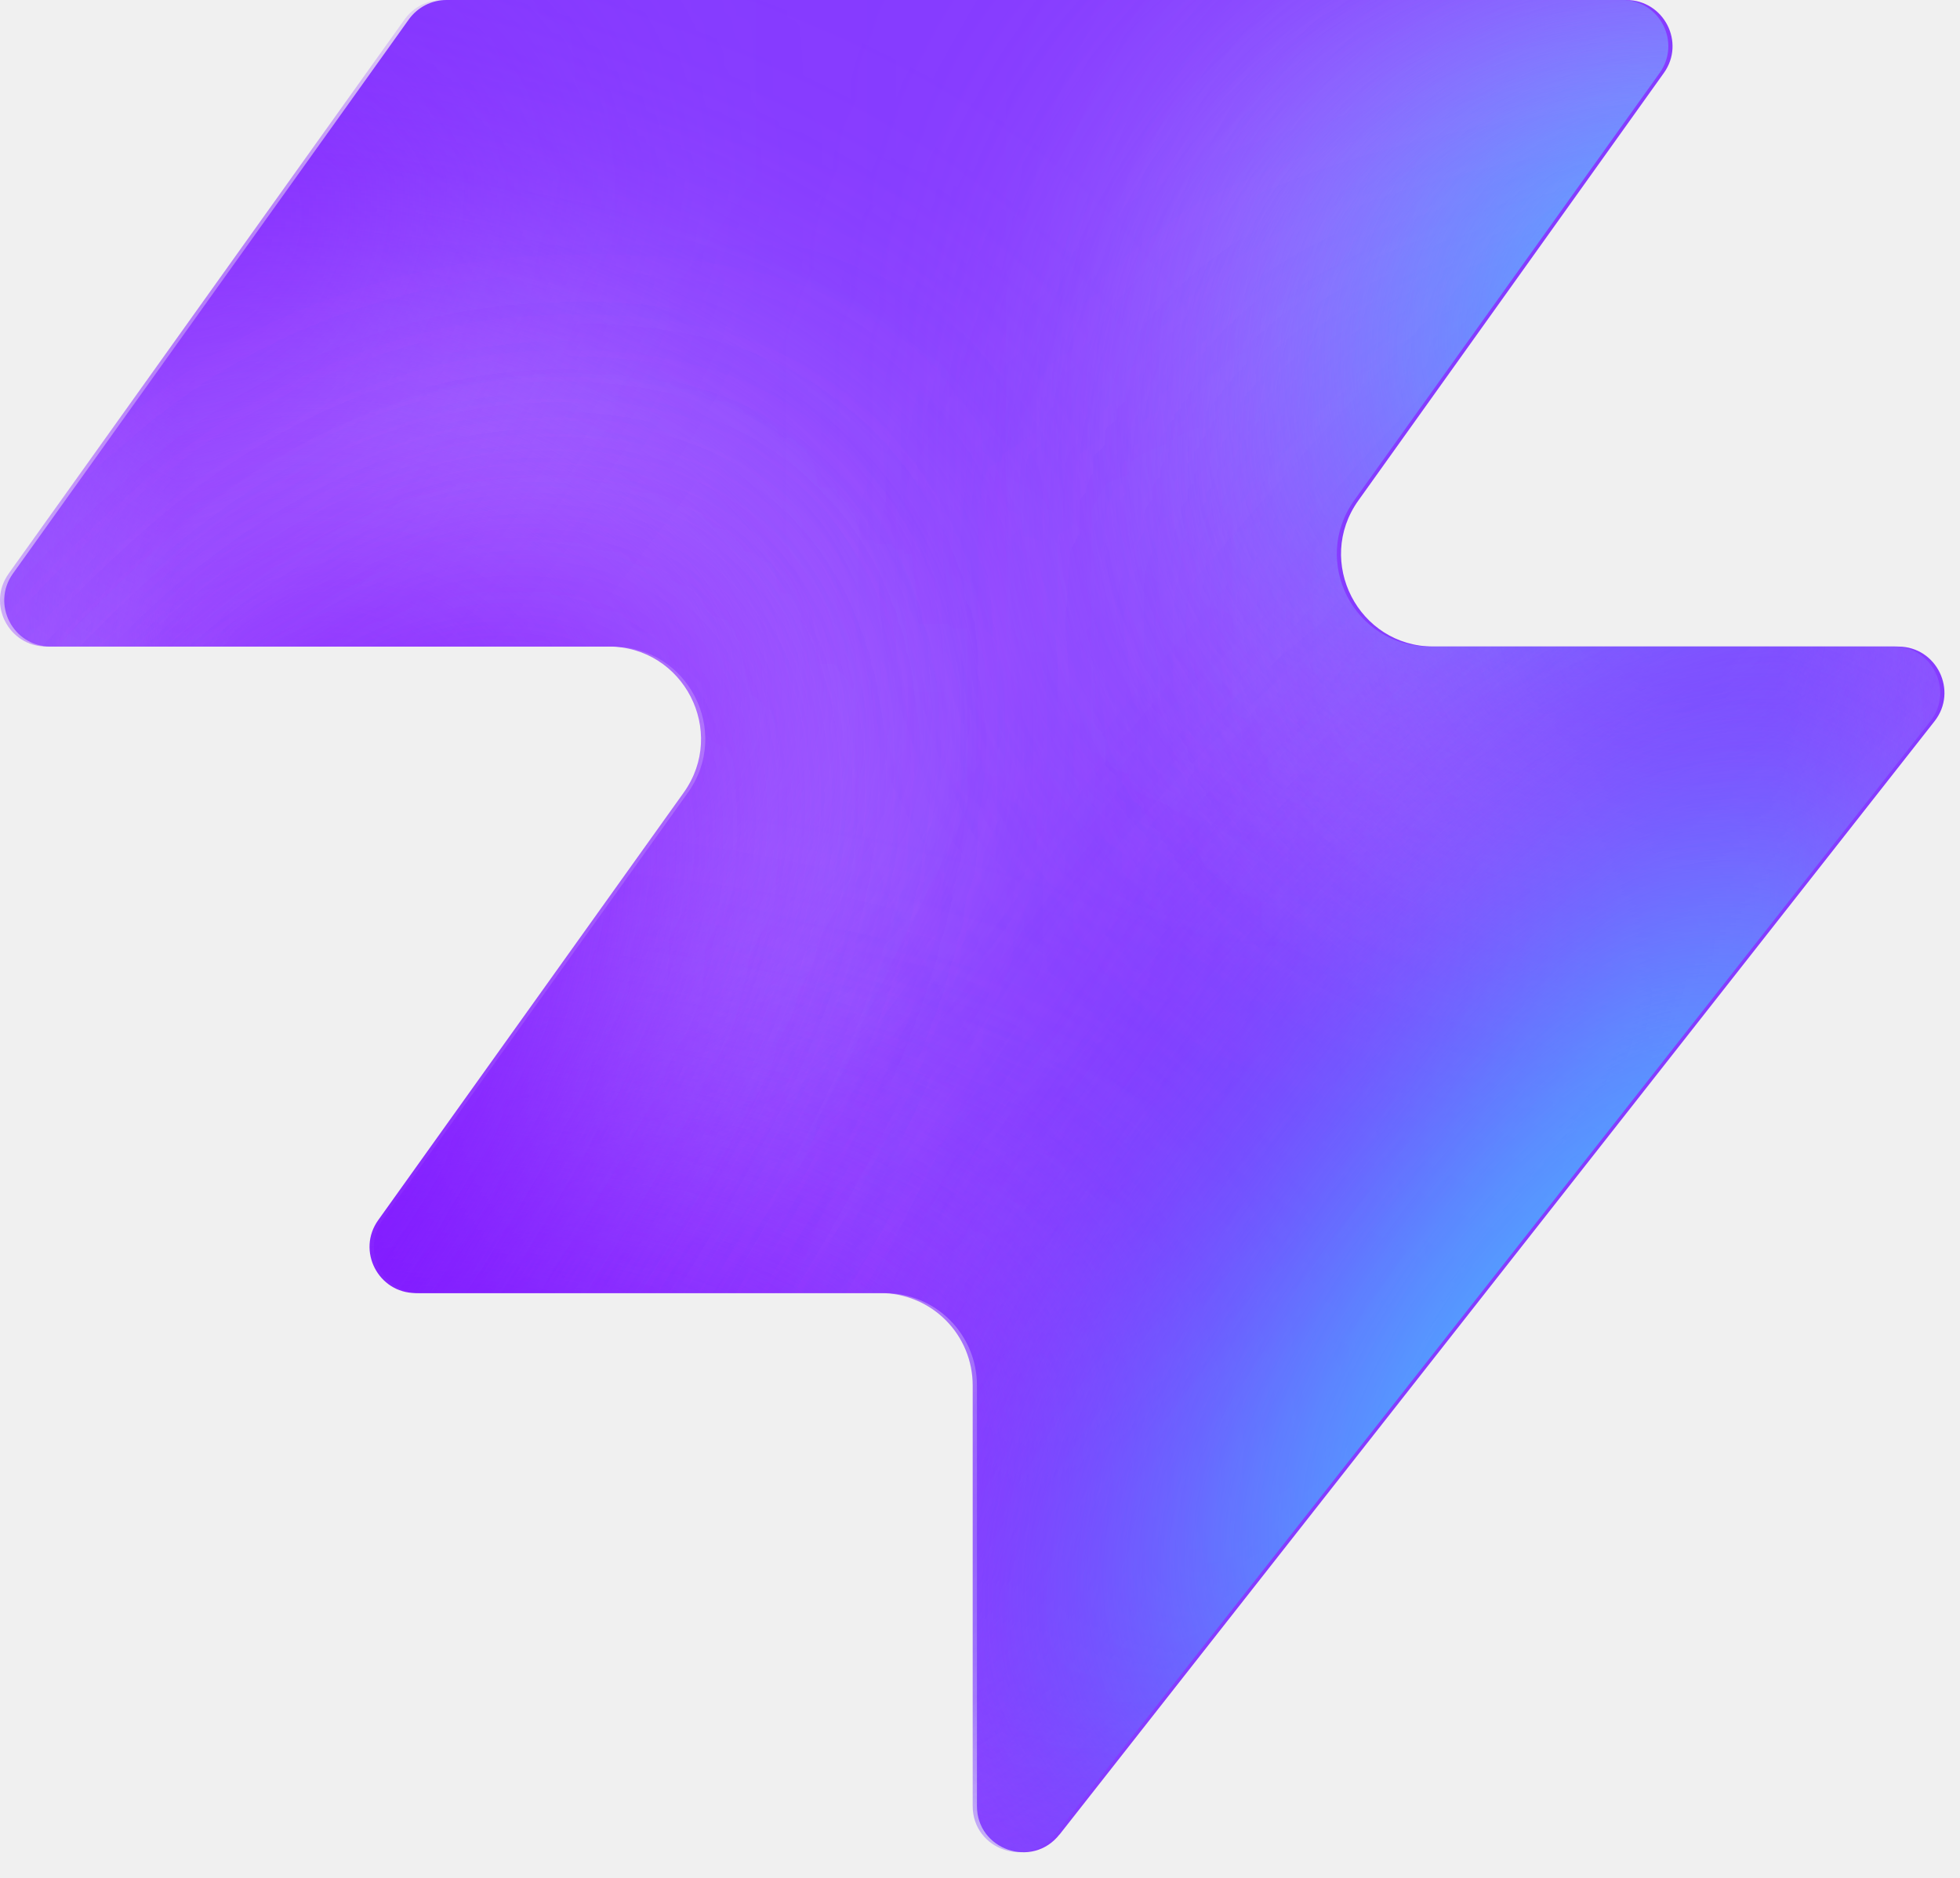
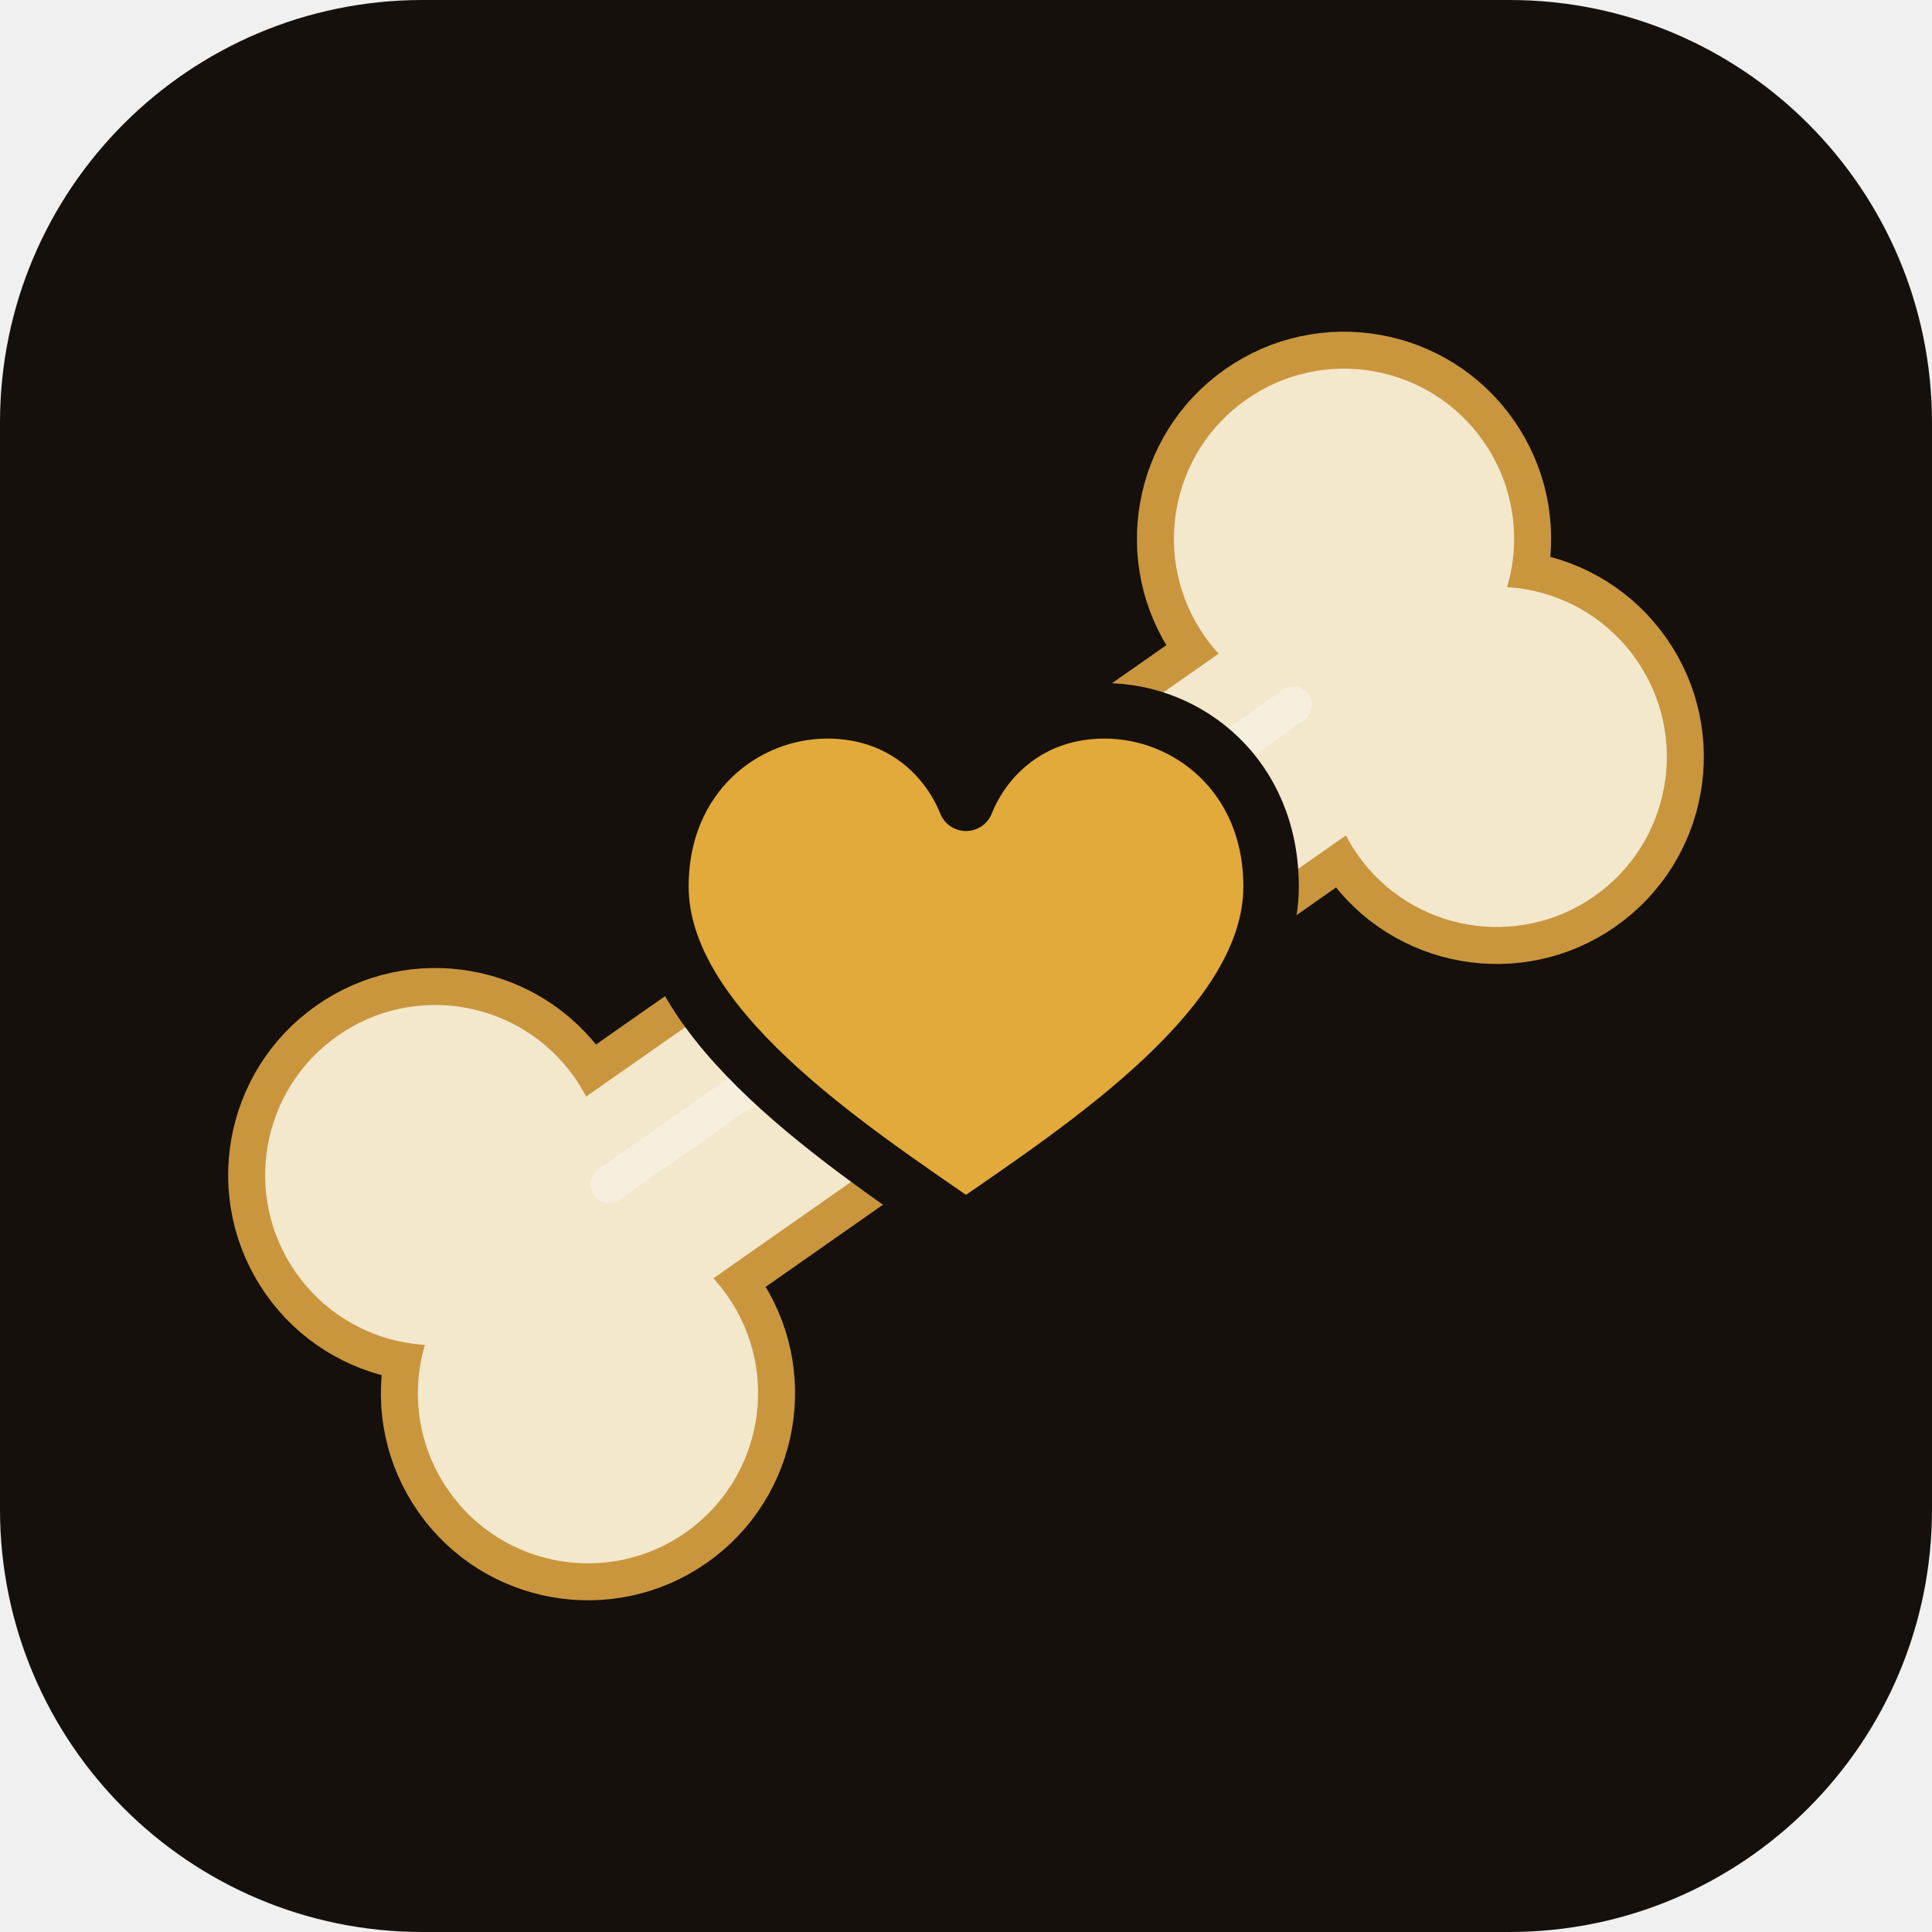
- <svg xmlns="http://www.w3.org/2000/svg" width="48" height="46" fill="none" viewBox="0 0 48 46">
-   <path fill="#863bff" d="M25.946 44.938c-.664.845-2.021.375-2.021-.698V33.937a2.26 2.26 0 0 0-2.262-2.262H10.287c-.92 0-1.456-1.04-.92-1.788l7.48-10.471c1.07-1.497 0-3.578-1.842-3.578H1.237c-.92 0-1.456-1.04-.92-1.788L10.013.474c.214-.297.556-.474.92-.474h28.894c.92 0 1.456 1.04.92 1.788l-7.48 10.471c-1.07 1.498 0 3.579 1.842 3.579h11.377c.943 0 1.473 1.088.89 1.83L25.947 44.94z" style="fill:#863bff;fill:color(display-p3 .525 .23 1);fill-opacity:1" />
-   <mask id="a" width="48" height="46" x="0" y="0" maskUnits="userSpaceOnUse" style="mask-type:alpha">
-     <path fill="#000" d="M25.842 44.938c-.664.844-2.021.375-2.021-.698V33.937a2.26 2.26 0 0 0-2.262-2.262H10.183c-.92 0-1.456-1.04-.92-1.788l7.48-10.471c1.07-1.498 0-3.579-1.842-3.579H1.133c-.92 0-1.456-1.04-.92-1.787L9.91.473c.214-.297.556-.474.92-.474h28.894c.92 0 1.456 1.04.92 1.788l-7.48 10.471c-1.07 1.498 0 3.578 1.842 3.578h11.377c.943 0 1.473 1.088.89 1.832L25.843 44.94z" style="fill:#000;fill-opacity:1" />
-   </mask>
-   <g mask="url(#a)">
-     <g filter="url(#b)">
-       <ellipse cx="5.508" cy="14.704" fill="#ede6ff" rx="5.508" ry="14.704" style="fill:#ede6ff;fill:color(display-p3 .927 .903 1);fill-opacity:1" transform="matrix(.00324 1 1 -.00324 -4.47 31.516)" />
+ <svg xmlns="http://www.w3.org/2000/svg" viewBox="0 0 512 512">
+   <rect width="512" height="512" rx="112" fill="#15100c" />
+   <g transform="translate(256 256) scale(0.98)">
+     <g transform="rotate(-35)">
+       <g fill="#c9963e" stroke="#c9963e" stroke-width="20" stroke-linejoin="round">
+         <rect x="-150" y="-30" width="300" height="60" rx="8" />
+         <circle cx="-150" cy="-36" r="46" />
+         <circle cx="-150" cy="36" r="46" />
+         <circle cx="150" cy="-36" r="46" />
+         <circle cx="150" cy="36" r="46" />
+       </g>
+       <g fill="#f3e7cc">
+         <rect x="-150" y="-30" width="300" height="60" rx="8" />
+         <circle cx="-150" cy="-36" r="46" />
+         <circle cx="-150" cy="36" r="46" />
+         <circle cx="150" cy="-36" r="46" />
+         <circle cx="150" cy="36" r="46" />
+       </g>
+       <rect x="-118" y="-12" width="236" height="10" rx="5" fill="#ffffff" opacity="0.35" />
    </g>
-     <g filter="url(#c)">
-       <ellipse cx="10.399" cy="29.851" fill="#ede6ff" rx="10.399" ry="29.851" style="fill:#ede6ff;fill:color(display-p3 .927 .903 1);fill-opacity:1" transform="matrix(.00324 1 1 -.00324 -39.328 7.883)" />
-     </g>
-     <g filter="url(#d)">
-       <ellipse cx="5.508" cy="30.487" fill="#7e14ff" rx="5.508" ry="30.487" style="fill:#7e14ff;fill:color(display-p3 .492 .077 1);fill-opacity:1" transform="rotate(89.814 -25.913 -14.639)scale(1 -1)" />
-     </g>
-     <g filter="url(#e)">
-       <ellipse cx="5.508" cy="30.599" fill="#7e14ff" rx="5.508" ry="30.599" style="fill:#7e14ff;fill:color(display-p3 .492 .077 1);fill-opacity:1" transform="rotate(89.814 -32.644 -3.334)scale(1 -1)" />
-     </g>
-     <g filter="url(#f)">
-       <ellipse cx="5.508" cy="30.599" fill="#7e14ff" rx="5.508" ry="30.599" style="fill:#7e14ff;fill:color(display-p3 .492 .077 1);fill-opacity:1" transform="matrix(.00324 1 1 -.00324 -34.34 30.47)" />
-     </g>
-     <g filter="url(#g)">
-       <ellipse cx="14.072" cy="22.078" fill="#ede6ff" rx="14.072" ry="22.078" style="fill:#ede6ff;fill:color(display-p3 .927 .903 1);fill-opacity:1" transform="rotate(93.35 24.506 48.493)scale(-1 1)" />
-     </g>
-     <g filter="url(#h)">
-       <ellipse cx="3.47" cy="21.501" fill="#7e14ff" rx="3.47" ry="21.501" style="fill:#7e14ff;fill:color(display-p3 .492 .077 1);fill-opacity:1" transform="rotate(89.009 28.708 47.59)scale(-1 1)" />
-     </g>
-     <g filter="url(#i)">
-       <ellipse cx="3.47" cy="21.501" fill="#7e14ff" rx="3.47" ry="21.501" style="fill:#7e14ff;fill:color(display-p3 .492 .077 1);fill-opacity:1" transform="rotate(89.009 28.708 47.59)scale(-1 1)" />
-     </g>
-     <g filter="url(#j)">
-       <ellipse cx=".387" cy="8.972" fill="#7e14ff" rx="4.407" ry="29.108" style="fill:#7e14ff;fill:color(display-p3 .492 .077 1);fill-opacity:1" transform="rotate(39.51 .387 8.972)" />
-     </g>
-     <g filter="url(#k)">
-       <ellipse cx="47.523" cy="-6.092" fill="#7e14ff" rx="4.407" ry="29.108" style="fill:#7e14ff;fill:color(display-p3 .492 .077 1);fill-opacity:1" transform="rotate(37.892 47.523 -6.092)" />
-     </g>
-     <g filter="url(#l)">
-       <ellipse cx="41.412" cy="6.333" fill="#47bfff" rx="5.971" ry="9.665" style="fill:#47bfff;fill:color(display-p3 .28 .748 1);fill-opacity:1" transform="rotate(37.892 41.412 6.333)" />
-     </g>
-     <g filter="url(#m)">
-       <ellipse cx="-1.879" cy="38.332" fill="#7e14ff" rx="4.407" ry="29.108" style="fill:#7e14ff;fill:color(display-p3 .492 .077 1);fill-opacity:1" transform="rotate(37.892 -1.88 38.332)" />
-     </g>
-     <g filter="url(#n)">
-       <ellipse cx="-1.879" cy="38.332" fill="#7e14ff" rx="4.407" ry="29.108" style="fill:#7e14ff;fill:color(display-p3 .492 .077 1);fill-opacity:1" transform="rotate(37.892 -1.88 38.332)" />
-     </g>
-     <g filter="url(#o)">
-       <ellipse cx="35.651" cy="29.907" fill="#7e14ff" rx="4.407" ry="29.108" style="fill:#7e14ff;fill:color(display-p3 .492 .077 1);fill-opacity:1" transform="rotate(37.892 35.651 29.907)" />
-     </g>
-     <g filter="url(#p)">
-       <ellipse cx="38.418" cy="32.4" fill="#47bfff" rx="5.971" ry="15.297" style="fill:#47bfff;fill:color(display-p3 .28 .748 1);fill-opacity:1" transform="rotate(37.892 38.418 32.4)" />
-     </g>
+     <path transform="translate(0 6) scale(1.25)" d="M0 52 C-26 34 -66 8 -66 -22 C-66 -46 -48 -60 -30 -60 C-14 -60 -4 -50 0 -40 C4 -50 14 -60 30 -60 C48 -60 66 -46 66 -22 C66 8 26 34 0 52 Z" fill="#e2a93b" stroke="#15100c" stroke-width="12" stroke-linejoin="round" />
  </g>
-   <defs>
-     <filter id="b" width="60.045" height="41.654" x="-19.77" y="16.149" color-interpolation-filters="sRGB" filterUnits="userSpaceOnUse">
-       <feFlood flood-opacity="0" result="BackgroundImageFix" />
-       <feBlend in="SourceGraphic" in2="BackgroundImageFix" result="shape" />
-       <feGaussianBlur result="effect1_foregroundBlur_2002_17158" stdDeviation="7.659" />
-     </filter>
-     <filter id="c" width="90.34" height="51.437" x="-54.613" y="-7.533" color-interpolation-filters="sRGB" filterUnits="userSpaceOnUse">
-       <feFlood flood-opacity="0" result="BackgroundImageFix" />
-       <feBlend in="SourceGraphic" in2="BackgroundImageFix" result="shape" />
-       <feGaussianBlur result="effect1_foregroundBlur_2002_17158" stdDeviation="7.659" />
-     </filter>
-     <filter id="d" width="79.355" height="29.4" x="-49.64" y="2.03" color-interpolation-filters="sRGB" filterUnits="userSpaceOnUse">
-       <feFlood flood-opacity="0" result="BackgroundImageFix" />
-       <feBlend in="SourceGraphic" in2="BackgroundImageFix" result="shape" />
-       <feGaussianBlur result="effect1_foregroundBlur_2002_17158" stdDeviation="4.596" />
-     </filter>
-     <filter id="e" width="79.579" height="29.4" x="-45.045" y="20.029" color-interpolation-filters="sRGB" filterUnits="userSpaceOnUse">
-       <feFlood flood-opacity="0" result="BackgroundImageFix" />
-       <feBlend in="SourceGraphic" in2="BackgroundImageFix" result="shape" />
-       <feGaussianBlur result="effect1_foregroundBlur_2002_17158" stdDeviation="4.596" />
-     </filter>
-     <filter id="f" width="79.579" height="29.4" x="-43.513" y="21.178" color-interpolation-filters="sRGB" filterUnits="userSpaceOnUse">
-       <feFlood flood-opacity="0" result="BackgroundImageFix" />
-       <feBlend in="SourceGraphic" in2="BackgroundImageFix" result="shape" />
-       <feGaussianBlur result="effect1_foregroundBlur_2002_17158" stdDeviation="4.596" />
-     </filter>
-     <filter id="g" width="74.749" height="58.852" x="15.756" y="-17.901" color-interpolation-filters="sRGB" filterUnits="userSpaceOnUse">
-       <feFlood flood-opacity="0" result="BackgroundImageFix" />
-       <feBlend in="SourceGraphic" in2="BackgroundImageFix" result="shape" />
-       <feGaussianBlur result="effect1_foregroundBlur_2002_17158" stdDeviation="7.659" />
-     </filter>
-     <filter id="h" width="61.377" height="25.362" x="23.548" y="2.284" color-interpolation-filters="sRGB" filterUnits="userSpaceOnUse">
-       <feFlood flood-opacity="0" result="BackgroundImageFix" />
-       <feBlend in="SourceGraphic" in2="BackgroundImageFix" result="shape" />
-       <feGaussianBlur result="effect1_foregroundBlur_2002_17158" stdDeviation="4.596" />
-     </filter>
-     <filter id="i" width="61.377" height="25.362" x="23.548" y="2.284" color-interpolation-filters="sRGB" filterUnits="userSpaceOnUse">
-       <feFlood flood-opacity="0" result="BackgroundImageFix" />
-       <feBlend in="SourceGraphic" in2="BackgroundImageFix" result="shape" />
-       <feGaussianBlur result="effect1_foregroundBlur_2002_17158" stdDeviation="4.596" />
-     </filter>
-     <filter id="j" width="56.045" height="63.649" x="-27.636" y="-22.853" color-interpolation-filters="sRGB" filterUnits="userSpaceOnUse">
-       <feFlood flood-opacity="0" result="BackgroundImageFix" />
-       <feBlend in="SourceGraphic" in2="BackgroundImageFix" result="shape" />
-       <feGaussianBlur result="effect1_foregroundBlur_2002_17158" stdDeviation="4.596" />
-     </filter>
-     <filter id="k" width="54.814" height="64.646" x="20.116" y="-38.415" color-interpolation-filters="sRGB" filterUnits="userSpaceOnUse">
-       <feFlood flood-opacity="0" result="BackgroundImageFix" />
-       <feBlend in="SourceGraphic" in2="BackgroundImageFix" result="shape" />
-       <feGaussianBlur result="effect1_foregroundBlur_2002_17158" stdDeviation="4.596" />
-     </filter>
-     <filter id="l" width="33.541" height="35.313" x="24.641" y="-11.323" color-interpolation-filters="sRGB" filterUnits="userSpaceOnUse">
-       <feFlood flood-opacity="0" result="BackgroundImageFix" />
-       <feBlend in="SourceGraphic" in2="BackgroundImageFix" result="shape" />
-       <feGaussianBlur result="effect1_foregroundBlur_2002_17158" stdDeviation="4.596" />
-     </filter>
-     <filter id="m" width="54.814" height="64.646" x="-29.286" y="6.009" color-interpolation-filters="sRGB" filterUnits="userSpaceOnUse">
-       <feFlood flood-opacity="0" result="BackgroundImageFix" />
-       <feBlend in="SourceGraphic" in2="BackgroundImageFix" result="shape" />
-       <feGaussianBlur result="effect1_foregroundBlur_2002_17158" stdDeviation="4.596" />
-     </filter>
-     <filter id="n" width="54.814" height="64.646" x="-29.286" y="6.009" color-interpolation-filters="sRGB" filterUnits="userSpaceOnUse">
-       <feFlood flood-opacity="0" result="BackgroundImageFix" />
-       <feBlend in="SourceGraphic" in2="BackgroundImageFix" result="shape" />
-       <feGaussianBlur result="effect1_foregroundBlur_2002_17158" stdDeviation="4.596" />
-     </filter>
-     <filter id="o" width="54.814" height="64.646" x="8.244" y="-2.416" color-interpolation-filters="sRGB" filterUnits="userSpaceOnUse">
-       <feFlood flood-opacity="0" result="BackgroundImageFix" />
-       <feBlend in="SourceGraphic" in2="BackgroundImageFix" result="shape" />
-       <feGaussianBlur result="effect1_foregroundBlur_2002_17158" stdDeviation="4.596" />
-     </filter>
-     <filter id="p" width="39.409" height="43.623" x="18.713" y="10.588" color-interpolation-filters="sRGB" filterUnits="userSpaceOnUse">
-       <feFlood flood-opacity="0" result="BackgroundImageFix" />
-       <feBlend in="SourceGraphic" in2="BackgroundImageFix" result="shape" />
-       <feGaussianBlur result="effect1_foregroundBlur_2002_17158" stdDeviation="4.596" />
-     </filter>
-   </defs>
</svg>
